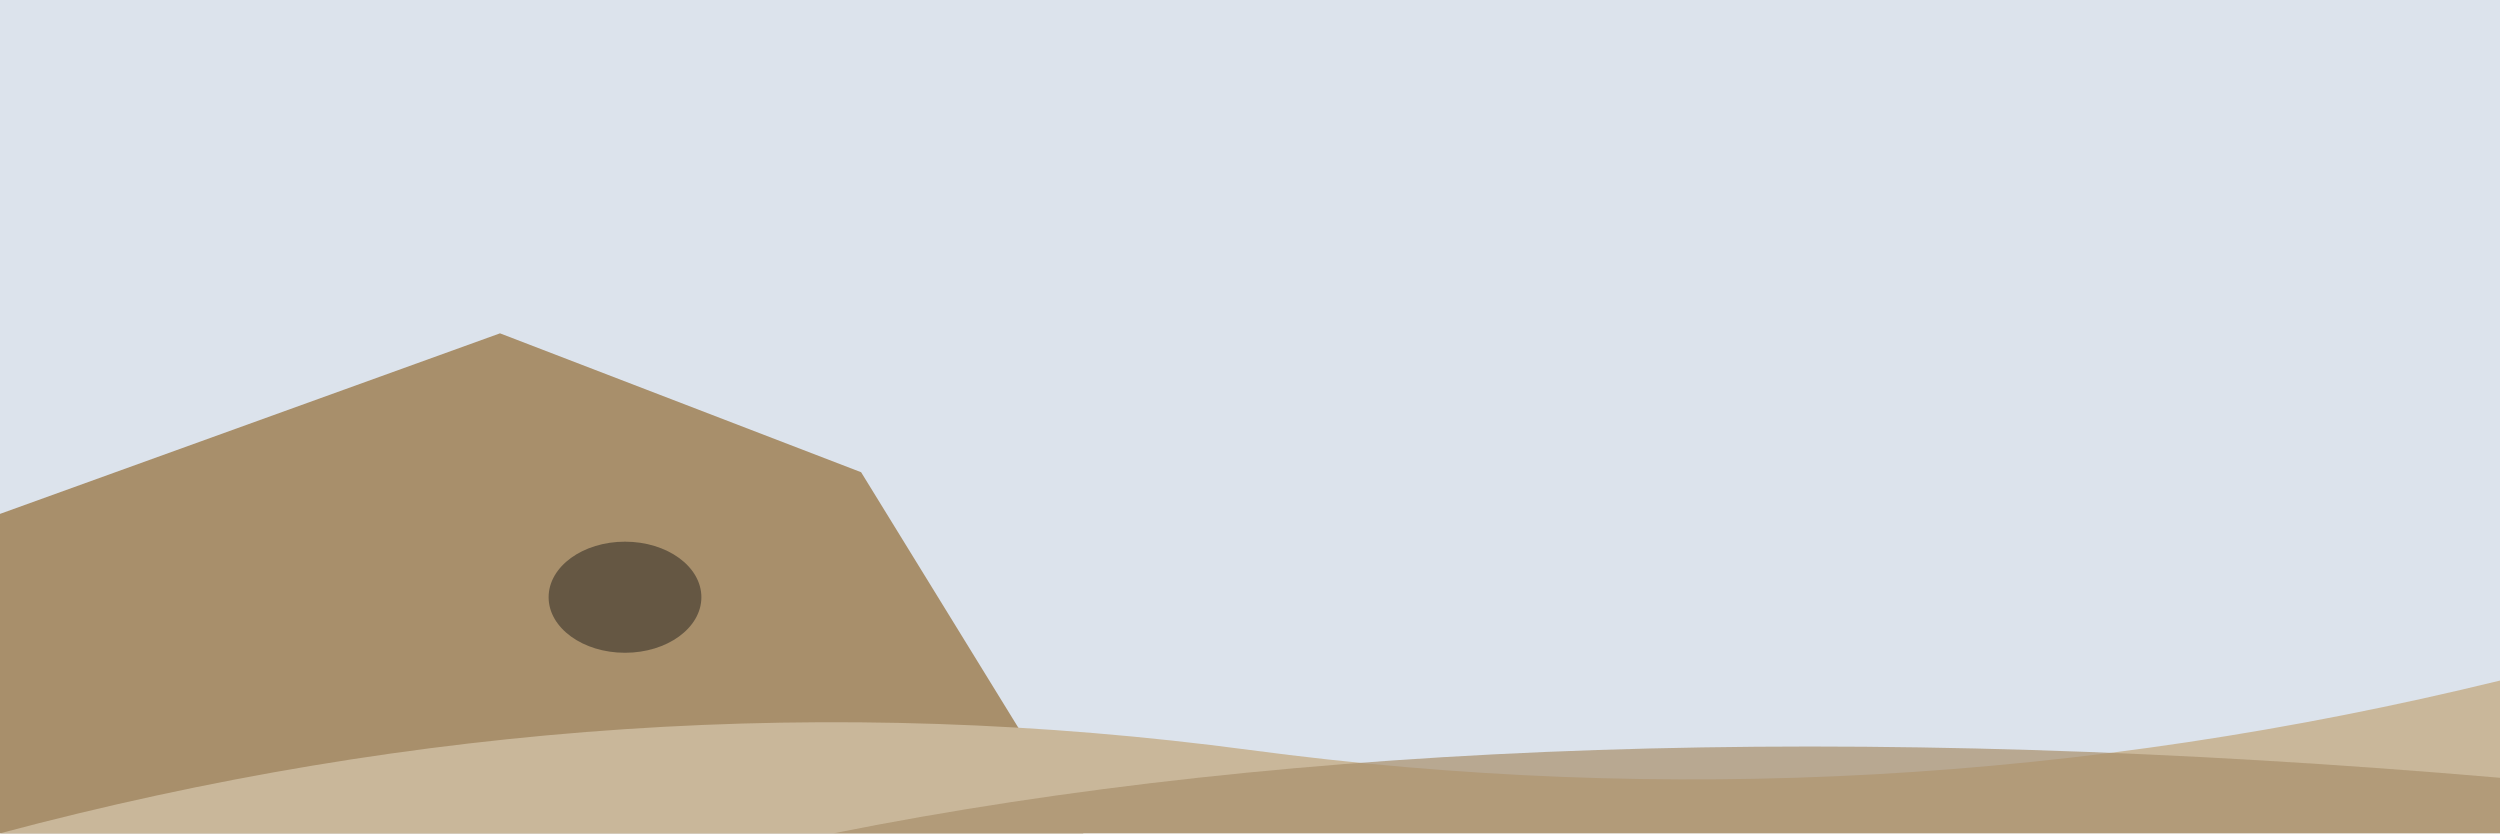
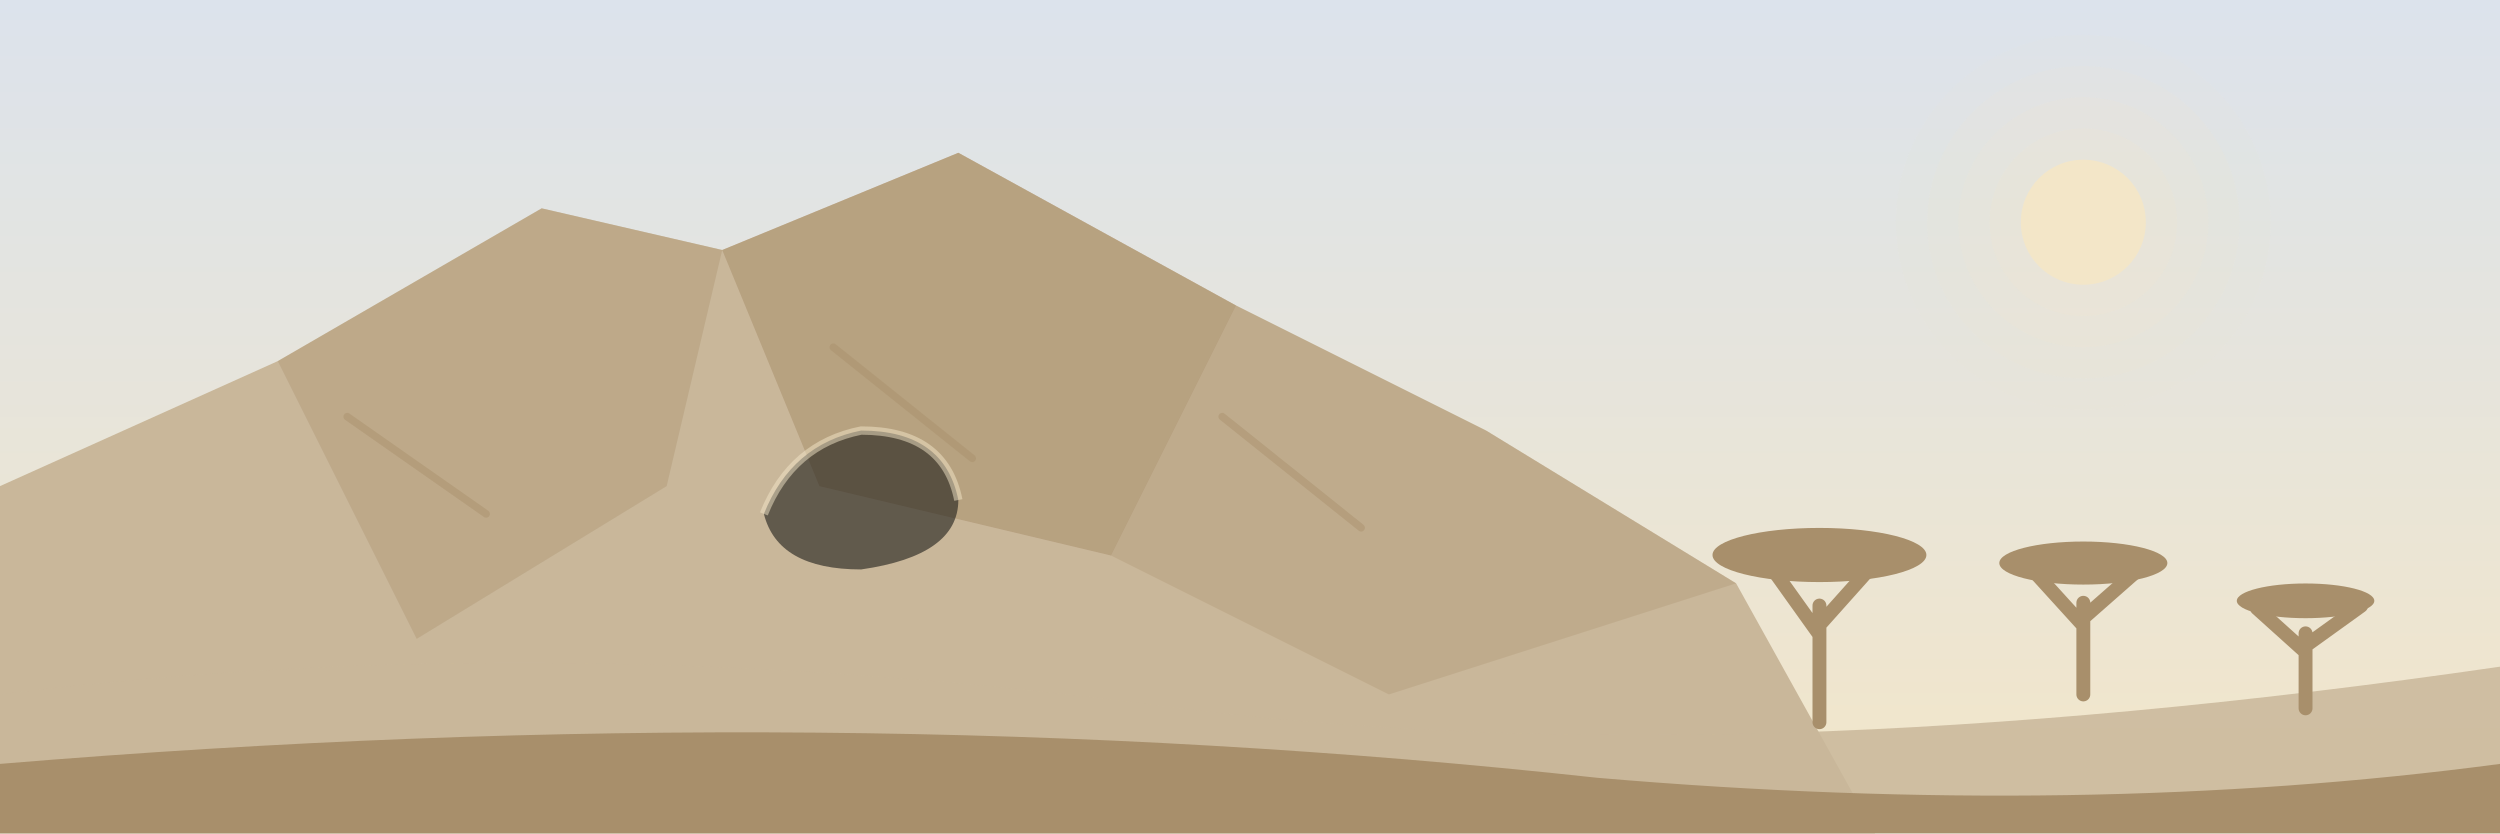
<svg xmlns="http://www.w3.org/2000/svg" width="720" height="240" viewBox="0 0 360 120" preserveAspectRatio="xMidYMax slice">
  <rect width="360" height="120" fill="#DCE3EC" />
-   <path d="M0 120 L0 74 L72 48 L124 68 L156 120 Z" fill="#A88F6B" />
-   <ellipse cx="90" cy="86" rx="11" ry="8" fill="#22201C" opacity=".5" />
-   <path d="M0 120 Q90 96 180 108 T360 98 L360 120 Z" fill="#C9B79A" />
-   <path d="M120 120 Q220 100 360 112 L360 120 Z" fill="#A88F6B" opacity=".7" />
+   <defs>
+     <linearGradient id="g5s" x1="0" y1="0" x2="0" y2="1">
+       <stop offset="0" stop-color="#DCE3EC" />
+       <stop offset="1" stop-color="#F3E6C8" />
+     </linearGradient>
+   </defs>
+   <rect width="360" height="120" fill="url(#g5s)" />
+   <circle cx="300" cy="32" r="27.0" fill="#F3E6C8" opacity="0.050" />
+   <circle cx="300" cy="32" r="22.5" fill="#F3E6C8" opacity="0.085" />
+   <circle cx="300" cy="32" r="18.0" fill="#F3E6C8" opacity="0.120" />
+   <circle cx="300" cy="32" r="13.5" fill="#F3E6C8" opacity="0.155" />
+   <circle cx="300" cy="32" r="9" fill="#F3E6C8" />
+   <path d="M0 120 L0 70 L40 52 L78 30 L104 36 L138 22 L178 44 L214 62 L250 84 L270 120 Z" fill="#C9B79A" />
+   <path d="M78 30 L104 36 L96 70 L60 92 L40 52 Z" fill="#A88F6B" opacity=".35" />
+   <path d="M138 22 L178 44 L160 80 L118 70 L104 36 Z" fill="#A88F6B" opacity=".55" />
+   <path d="M178 44 L214 62 L250 84 L200 100 L160 80 Z" fill="#A88F6B" opacity=".3" />
+   <path d="M50 60 L70 74 M120 50 L140 66 M176 60 L196 76" stroke="#A88F6B" stroke-width="1.1" opacity=".45" stroke-linecap="round" />
+   <path d="M110 74 Q114 64 124 62 Q136 62 138 72 Q138 80 124 82 Q112 82 110 74 Z" fill="#22201C" opacity="0.62" />
+   <path d="M110 74 Q114 64 124 62 Q136 62 138 72" stroke="#F3E6C8" stroke-width="1.2" fill="none" opacity=".5" />
+   <path d="M0 120 L0 100 Q80 90 170 102 Q250 112 360 96 L360 120 Z" fill="#C9B79A" opacity=".85" />
+   <path d="M0 120 L0 110 Q120 100 230 112 Q300 118 360 110 L360 120 Z" fill="#A88F6B" />
+   <path d="M262 104 L262 87.2 M262 91.4 L255 81.6 M262 90 L270 81.04" stroke="#A88F6B" stroke-width="2" stroke-linecap="round" fill="none" />
+   <ellipse cx="262" cy="79.92" rx="15.4" ry="3.9" fill="#A88F6B" />
+   <path d="M300 100 L300 86.8 M300 90.1 L293 82.4 M300 89 L308 81.96" stroke="#A88F6B" stroke-width="2" stroke-linecap="round" fill="none" />
+   <ellipse cx="300" cy="81.08" rx="12.1" ry="3.1" fill="#A88F6B" />
+   <path d="M332 102 L332 91.2 M332 93.9 L325 87.6 M332 93 L340 87.24" stroke="#A88F6B" stroke-width="2" stroke-linecap="round" fill="none" />
+   <ellipse cx="332" cy="86.52" rx="9.9" ry="2.5" fill="#A88F6B" />
</svg>
